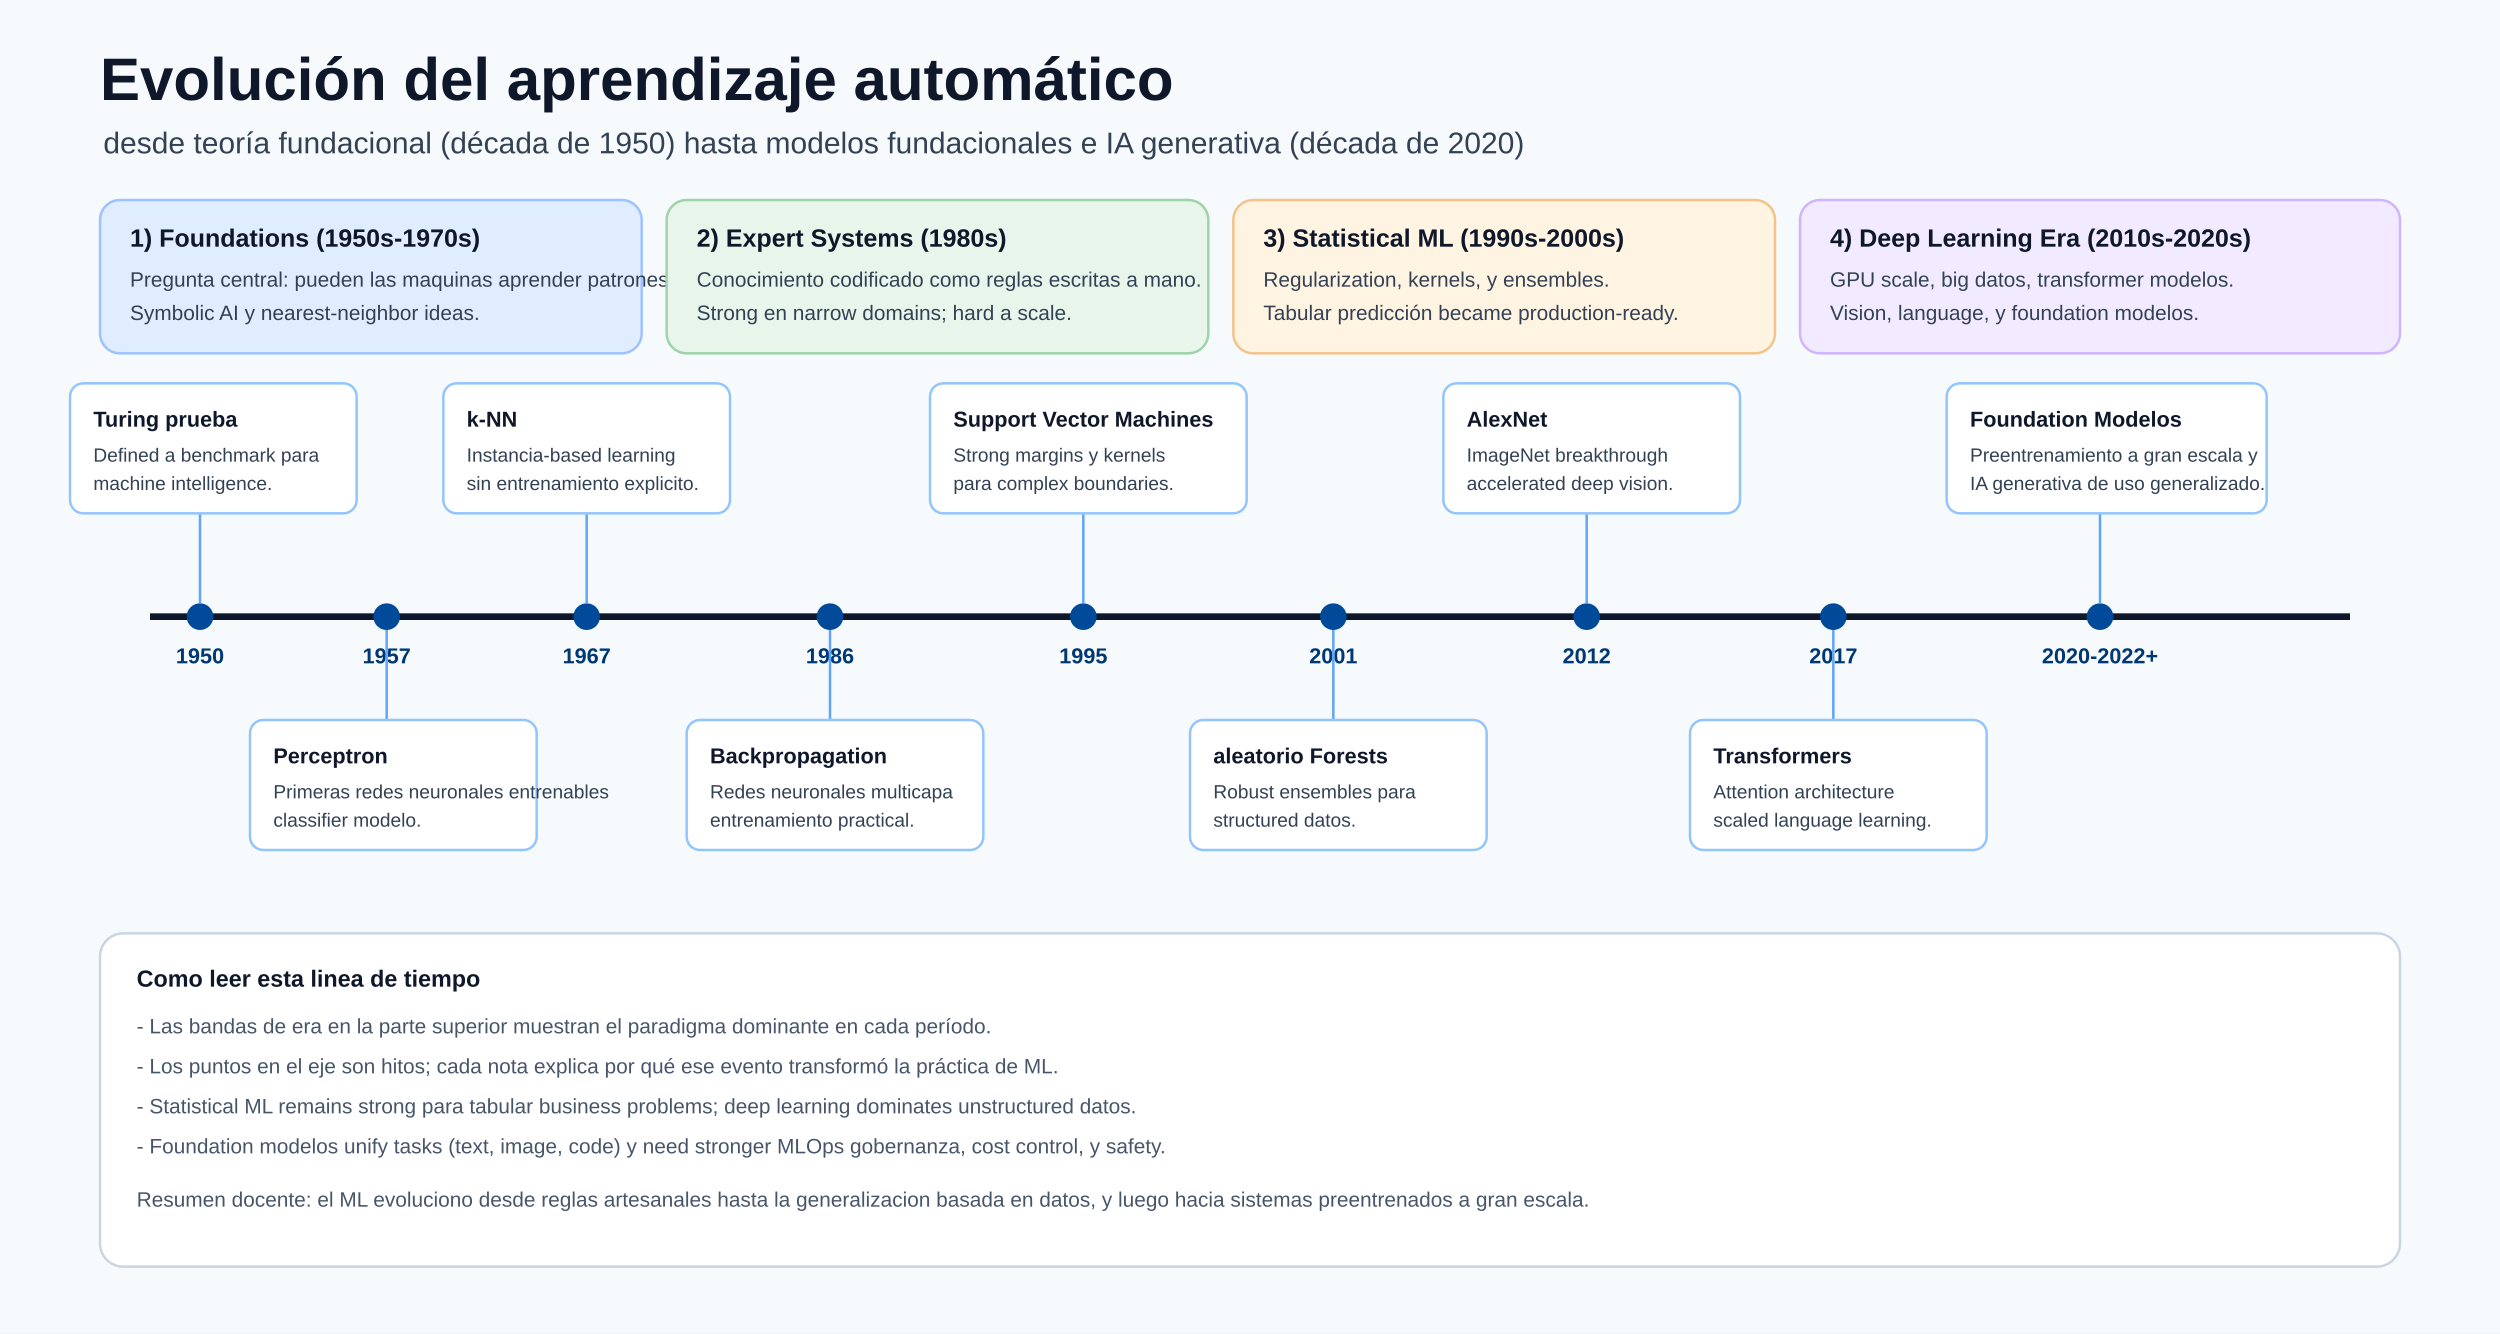
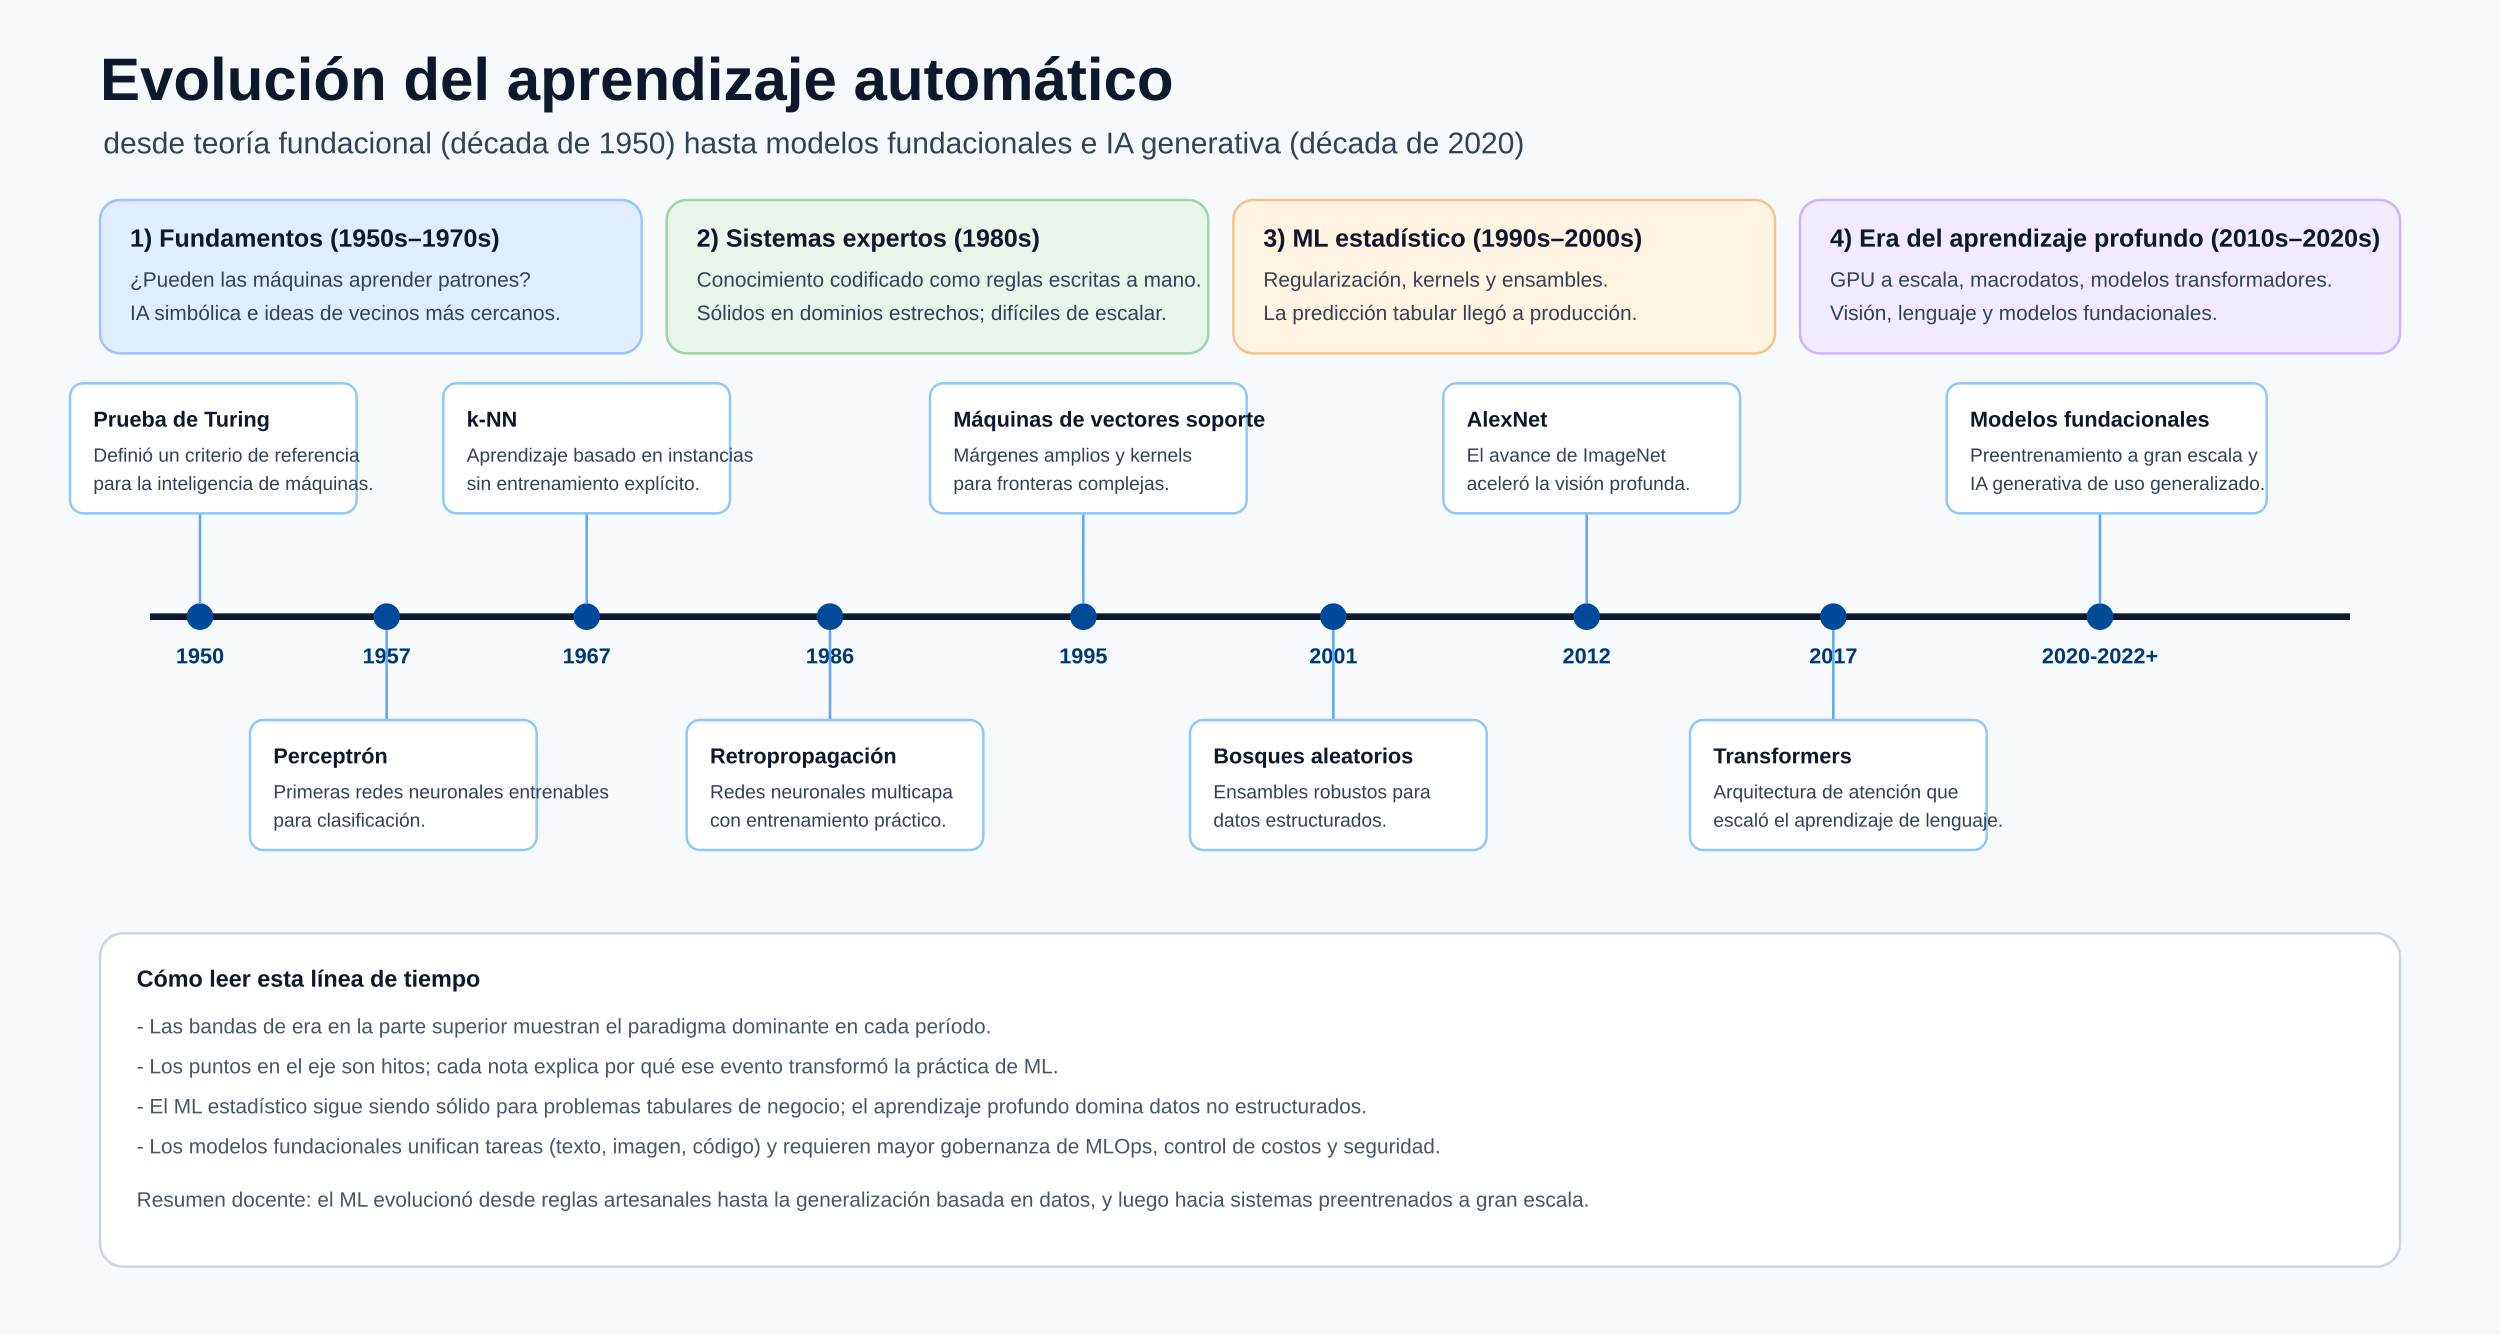
<svg xmlns="http://www.w3.org/2000/svg" width="1500" height="800" viewBox="0 0 1500 800" role="img" aria-labelledby="title desc">
  <defs>
    <style>
      .bg { fill: #f7fafc; }
      .panel { fill: #ffffff; stroke: #cbd5e1; stroke-width: 1.5; }
      .title { fill: #0f172a; font-family: Segoe UI, Arial, sans-serif; font-size: 36px; font-weight: 700; }
      .subtitle { fill: #334155; font-family: Segoe UI, Arial, sans-serif; font-size: 18px; }
      .axis { stroke: #0f172a; stroke-width: 4; }
      .era-a { fill: #e0ecff; stroke: #9ec2ff; stroke-width: 1.5; }
      .era-b { fill: #e7f5ea; stroke: #9fd3aa; stroke-width: 1.5; }
      .era-c { fill: #fff3e2; stroke: #f4c38a; stroke-width: 1.5; }
      .era-d { fill: #f2eaff; stroke: #cfb5ff; stroke-width: 1.5; }
      .era-title { fill: #0f172a; font-family: Segoe UI, Arial, sans-serif; font-size: 15px; font-weight: 700; }
      .era-copy { fill: #334155; font-family: Segoe UI, Arial, sans-serif; font-size: 12.5px; }
      .dot { fill: #004a99; }
      .year { fill: #003874; font-family: Segoe UI, Arial, sans-serif; font-size: 13px; font-weight: 700; text-anchor: middle; }
      .callout { fill: #ffffff; stroke: #93c5fd; stroke-width: 1.5; }
      .callout-title { fill: #0f172a; font-family: Segoe UI, Arial, sans-serif; font-size: 13px; font-weight: 700; }
      .callout-copy { fill: #334155; font-family: Segoe UI, Arial, sans-serif; font-size: 11.5px; }
      .line { stroke: #60a5fa; stroke-width: 1.5; }
      .legend { fill: #0f172a; font-family: Segoe UI, Arial, sans-serif; font-size: 14px; font-weight: 700; }
      .small { fill: #475569; font-family: Segoe UI, Arial, sans-serif; font-size: 12.5px; }
    </style>
  </defs>
  <rect class="bg" x="0" y="0" width="1500" height="800" />
  <text class="title" x="60" y="60">Evolución del aprendizaje automático</text>
  <text class="subtitle" x="62" y="92">desde teoría fundacional (década de 1950) hasta modelos fundacionales e IA generativa (década de 2020)</text>
  <rect class="era-a" x="60" y="120" width="325" height="92" rx="12" />
-   <text class="era-title" x="78" y="148">1) Foundations (1950s-1970s)</text>
-   <text class="era-copy" x="78" y="172">Pregunta central: pueden las maquinas aprender patrones?</text>
-   <text class="era-copy" x="78" y="192">Symbolic AI y nearest-neighbor ideas.</text>
+   <text class="era-title" x="78" y="148">1) Fundamentos (1950s–1970s)</text>
+   <text class="era-copy" x="78" y="172">¿Pueden las máquinas aprender patrones?</text>
+   <text class="era-copy" x="78" y="192">IA simbólica e ideas de vecinos más cercanos.</text>
  <rect class="era-b" x="400" y="120" width="325" height="92" rx="12" />
-   <text class="era-title" x="418" y="148">2) Expert Systems (1980s)</text>
+   <text class="era-title" x="418" y="148">2) Sistemas expertos (1980s)</text>
  <text class="era-copy" x="418" y="172">Conocimiento codificado como reglas escritas a mano.</text>
-   <text class="era-copy" x="418" y="192">Strong en narrow domains; hard a scale.</text>
+   <text class="era-copy" x="418" y="192">Sólidos en dominios estrechos; difíciles de escalar.</text>
  <rect class="era-c" x="740" y="120" width="325" height="92" rx="12" />
-   <text class="era-title" x="758" y="148">3) Statistical ML (1990s-2000s)</text>
-   <text class="era-copy" x="758" y="172">Regularization, kernels, y ensembles.</text>
-   <text class="era-copy" x="758" y="192">Tabular predicción became production-ready.</text>
+   <text class="era-title" x="758" y="148">3) ML estadístico (1990s–2000s)</text>
+   <text class="era-copy" x="758" y="172">Regularización, kernels y ensambles.</text>
+   <text class="era-copy" x="758" y="192">La predicción tabular llegó a producción.</text>
  <rect class="era-d" x="1080" y="120" width="360" height="92" rx="12" />
-   <text class="era-title" x="1098" y="148">4) Deep Learning Era (2010s-2020s)</text>
-   <text class="era-copy" x="1098" y="172">GPU scale, big datos, transformer modelos.</text>
-   <text class="era-copy" x="1098" y="192">Vision, language, y foundation modelos.</text>
+   <text class="era-title" x="1098" y="148">4) Era del aprendizaje profundo (2010s–2020s)</text>
+   <text class="era-copy" x="1098" y="172">GPU a escala, macrodatos, modelos transformadores.</text>
+   <text class="era-copy" x="1098" y="192">Visión, lenguaje y modelos fundacionales.</text>
  <line class="axis" x1="90" y1="370" x2="1410" y2="370" />
  <circle class="dot" cx="120" cy="370" r="8" />
  <text class="year" x="120" y="398">1950</text>
  <line class="line" x1="120" y1="362" x2="120" y2="308" />
  <rect class="callout" x="42" y="230" width="172" height="78" rx="8" />
-   <text class="callout-title" x="56" y="256">Turing prueba</text>
-   <text class="callout-copy" x="56" y="277">Defined a benchmark para</text>
-   <text class="callout-copy" x="56" y="294">machine intelligence.</text>
+   <text class="callout-title" x="56" y="256">Prueba de Turing</text>
+   <text class="callout-copy" x="56" y="277">Definió un criterio de referencia</text>
+   <text class="callout-copy" x="56" y="294">para la inteligencia de máquinas.</text>
  <circle class="dot" cx="232" cy="370" r="8" />
  <text class="year" x="232" y="398">1957</text>
  <line class="line" x1="232" y1="378" x2="232" y2="432" />
  <rect class="callout" x="150" y="432" width="172" height="78" rx="8" />
-   <text class="callout-title" x="164" y="458">Perceptron</text>
+   <text class="callout-title" x="164" y="458">Perceptrón</text>
  <text class="callout-copy" x="164" y="479">Primeras redes neuronales entrenables</text>
-   <text class="callout-copy" x="164" y="496">classifier modelo.</text>
+   <text class="callout-copy" x="164" y="496">para clasificación.</text>
  <circle class="dot" cx="352" cy="370" r="8" />
  <text class="year" x="352" y="398">1967</text>
  <line class="line" x1="352" y1="362" x2="352" y2="308" />
  <rect class="callout" x="266" y="230" width="172" height="78" rx="8" />
  <text class="callout-title" x="280" y="256">k-NN</text>
-   <text class="callout-copy" x="280" y="277">Instancia-based learning</text>
-   <text class="callout-copy" x="280" y="294">sin entrenamiento explicito.</text>
+   <text class="callout-copy" x="280" y="277">Aprendizaje basado en instancias</text>
+   <text class="callout-copy" x="280" y="294">sin entrenamiento explícito.</text>
  <circle class="dot" cx="498" cy="370" r="8" />
  <text class="year" x="498" y="398">1986</text>
  <line class="line" x1="498" y1="378" x2="498" y2="432" />
  <rect class="callout" x="412" y="432" width="178" height="78" rx="8" />
-   <text class="callout-title" x="426" y="458">Backpropagation</text>
+   <text class="callout-title" x="426" y="458">Retropropagación</text>
  <text class="callout-copy" x="426" y="479">Redes neuronales multicapa</text>
-   <text class="callout-copy" x="426" y="496">entrenamiento practical.</text>
+   <text class="callout-copy" x="426" y="496">con entrenamiento práctico.</text>
  <circle class="dot" cx="650" cy="370" r="8" />
  <text class="year" x="650" y="398">1995</text>
  <line class="line" x1="650" y1="362" x2="650" y2="308" />
  <rect class="callout" x="558" y="230" width="190" height="78" rx="8" />
-   <text class="callout-title" x="572" y="256">Support Vector Machines</text>
-   <text class="callout-copy" x="572" y="277">Strong margins y kernels</text>
-   <text class="callout-copy" x="572" y="294">para complex boundaries.</text>
+   <text class="callout-title" x="572" y="256">Máquinas de vectores soporte</text>
+   <text class="callout-copy" x="572" y="277">Márgenes amplios y kernels</text>
+   <text class="callout-copy" x="572" y="294">para fronteras complejas.</text>
  <circle class="dot" cx="800" cy="370" r="8" />
  <text class="year" x="800" y="398">2001</text>
  <line class="line" x1="800" y1="378" x2="800" y2="432" />
  <rect class="callout" x="714" y="432" width="178" height="78" rx="8" />
-   <text class="callout-title" x="728" y="458">aleatorio Forests</text>
-   <text class="callout-copy" x="728" y="479">Robust ensembles para</text>
-   <text class="callout-copy" x="728" y="496">structured datos.</text>
+   <text class="callout-title" x="728" y="458">Bosques aleatorios</text>
+   <text class="callout-copy" x="728" y="479">Ensambles robustos para</text>
+   <text class="callout-copy" x="728" y="496">datos estructurados.</text>
  <circle class="dot" cx="952" cy="370" r="8" />
  <text class="year" x="952" y="398">2012</text>
  <line class="line" x1="952" y1="362" x2="952" y2="308" />
  <rect class="callout" x="866" y="230" width="178" height="78" rx="8" />
  <text class="callout-title" x="880" y="256">AlexNet</text>
-   <text class="callout-copy" x="880" y="277">ImageNet breakthrough</text>
-   <text class="callout-copy" x="880" y="294">accelerated deep vision.</text>
+   <text class="callout-copy" x="880" y="277">El avance de ImageNet</text>
+   <text class="callout-copy" x="880" y="294">aceleró la visión profunda.</text>
  <circle class="dot" cx="1100" cy="370" r="8" />
  <text class="year" x="1100" y="398">2017</text>
  <line class="line" x1="1100" y1="378" x2="1100" y2="432" />
  <rect class="callout" x="1014" y="432" width="178" height="78" rx="8" />
  <text class="callout-title" x="1028" y="458">Transformers</text>
-   <text class="callout-copy" x="1028" y="479">Attention architecture</text>
-   <text class="callout-copy" x="1028" y="496">scaled language learning.</text>
+   <text class="callout-copy" x="1028" y="479">Arquitectura de atención que</text>
+   <text class="callout-copy" x="1028" y="496">escaló el aprendizaje de lenguaje.</text>
  <circle class="dot" cx="1260" cy="370" r="8" />
  <text class="year" x="1260" y="398">2020-2022+</text>
  <line class="line" x1="1260" y1="362" x2="1260" y2="308" />
  <rect class="callout" x="1168" y="230" width="192" height="78" rx="8" />
-   <text class="callout-title" x="1182" y="256">Foundation Modelos</text>
+   <text class="callout-title" x="1182" y="256">Modelos fundacionales</text>
  <text class="callout-copy" x="1182" y="277">Preentrenamiento a gran escala y</text>
  <text class="callout-copy" x="1182" y="294">IA generativa de uso generalizado.</text>
  <rect class="panel" x="60" y="560" width="1380" height="200" rx="14" />
-   <text class="legend" x="82" y="592">Como leer esta linea de tiempo</text>
+   <text class="legend" x="82" y="592">Cómo leer esta línea de tiempo</text>
  <text class="small" x="82" y="620">- Las bandas de era en la parte superior muestran el paradigma dominante en cada período.</text>
  <text class="small" x="82" y="644">- Los puntos en el eje son hitos; cada nota explica por qué ese evento transformó la práctica de ML.</text>
-   <text class="small" x="82" y="668">- Statistical ML remains strong para tabular business problems; deep learning dominates unstructured datos.</text>
-   <text class="small" x="82" y="692">- Foundation modelos unify tasks (text, image, code) y need stronger MLOps gobernanza, cost control, y safety.</text>
-   <text class="small" x="82" y="724">Resumen docente: el ML evoluciono desde reglas artesanales hasta la generalizacion basada en datos, y luego hacia sistemas preentrenados a gran escala.</text>
+   <text class="small" x="82" y="668">- El ML estadístico sigue siendo sólido para problemas tabulares de negocio; el aprendizaje profundo domina datos no estructurados.</text>
+   <text class="small" x="82" y="692">- Los modelos fundacionales unifican tareas (texto, imagen, código) y requieren mayor gobernanza de MLOps, control de costos y seguridad.</text>
+   <text class="small" x="82" y="724">Resumen docente: el ML evolucionó desde reglas artesanales hasta la generalización basada en datos, y luego hacia sistemas preentrenados a gran escala.</text>
</svg>
